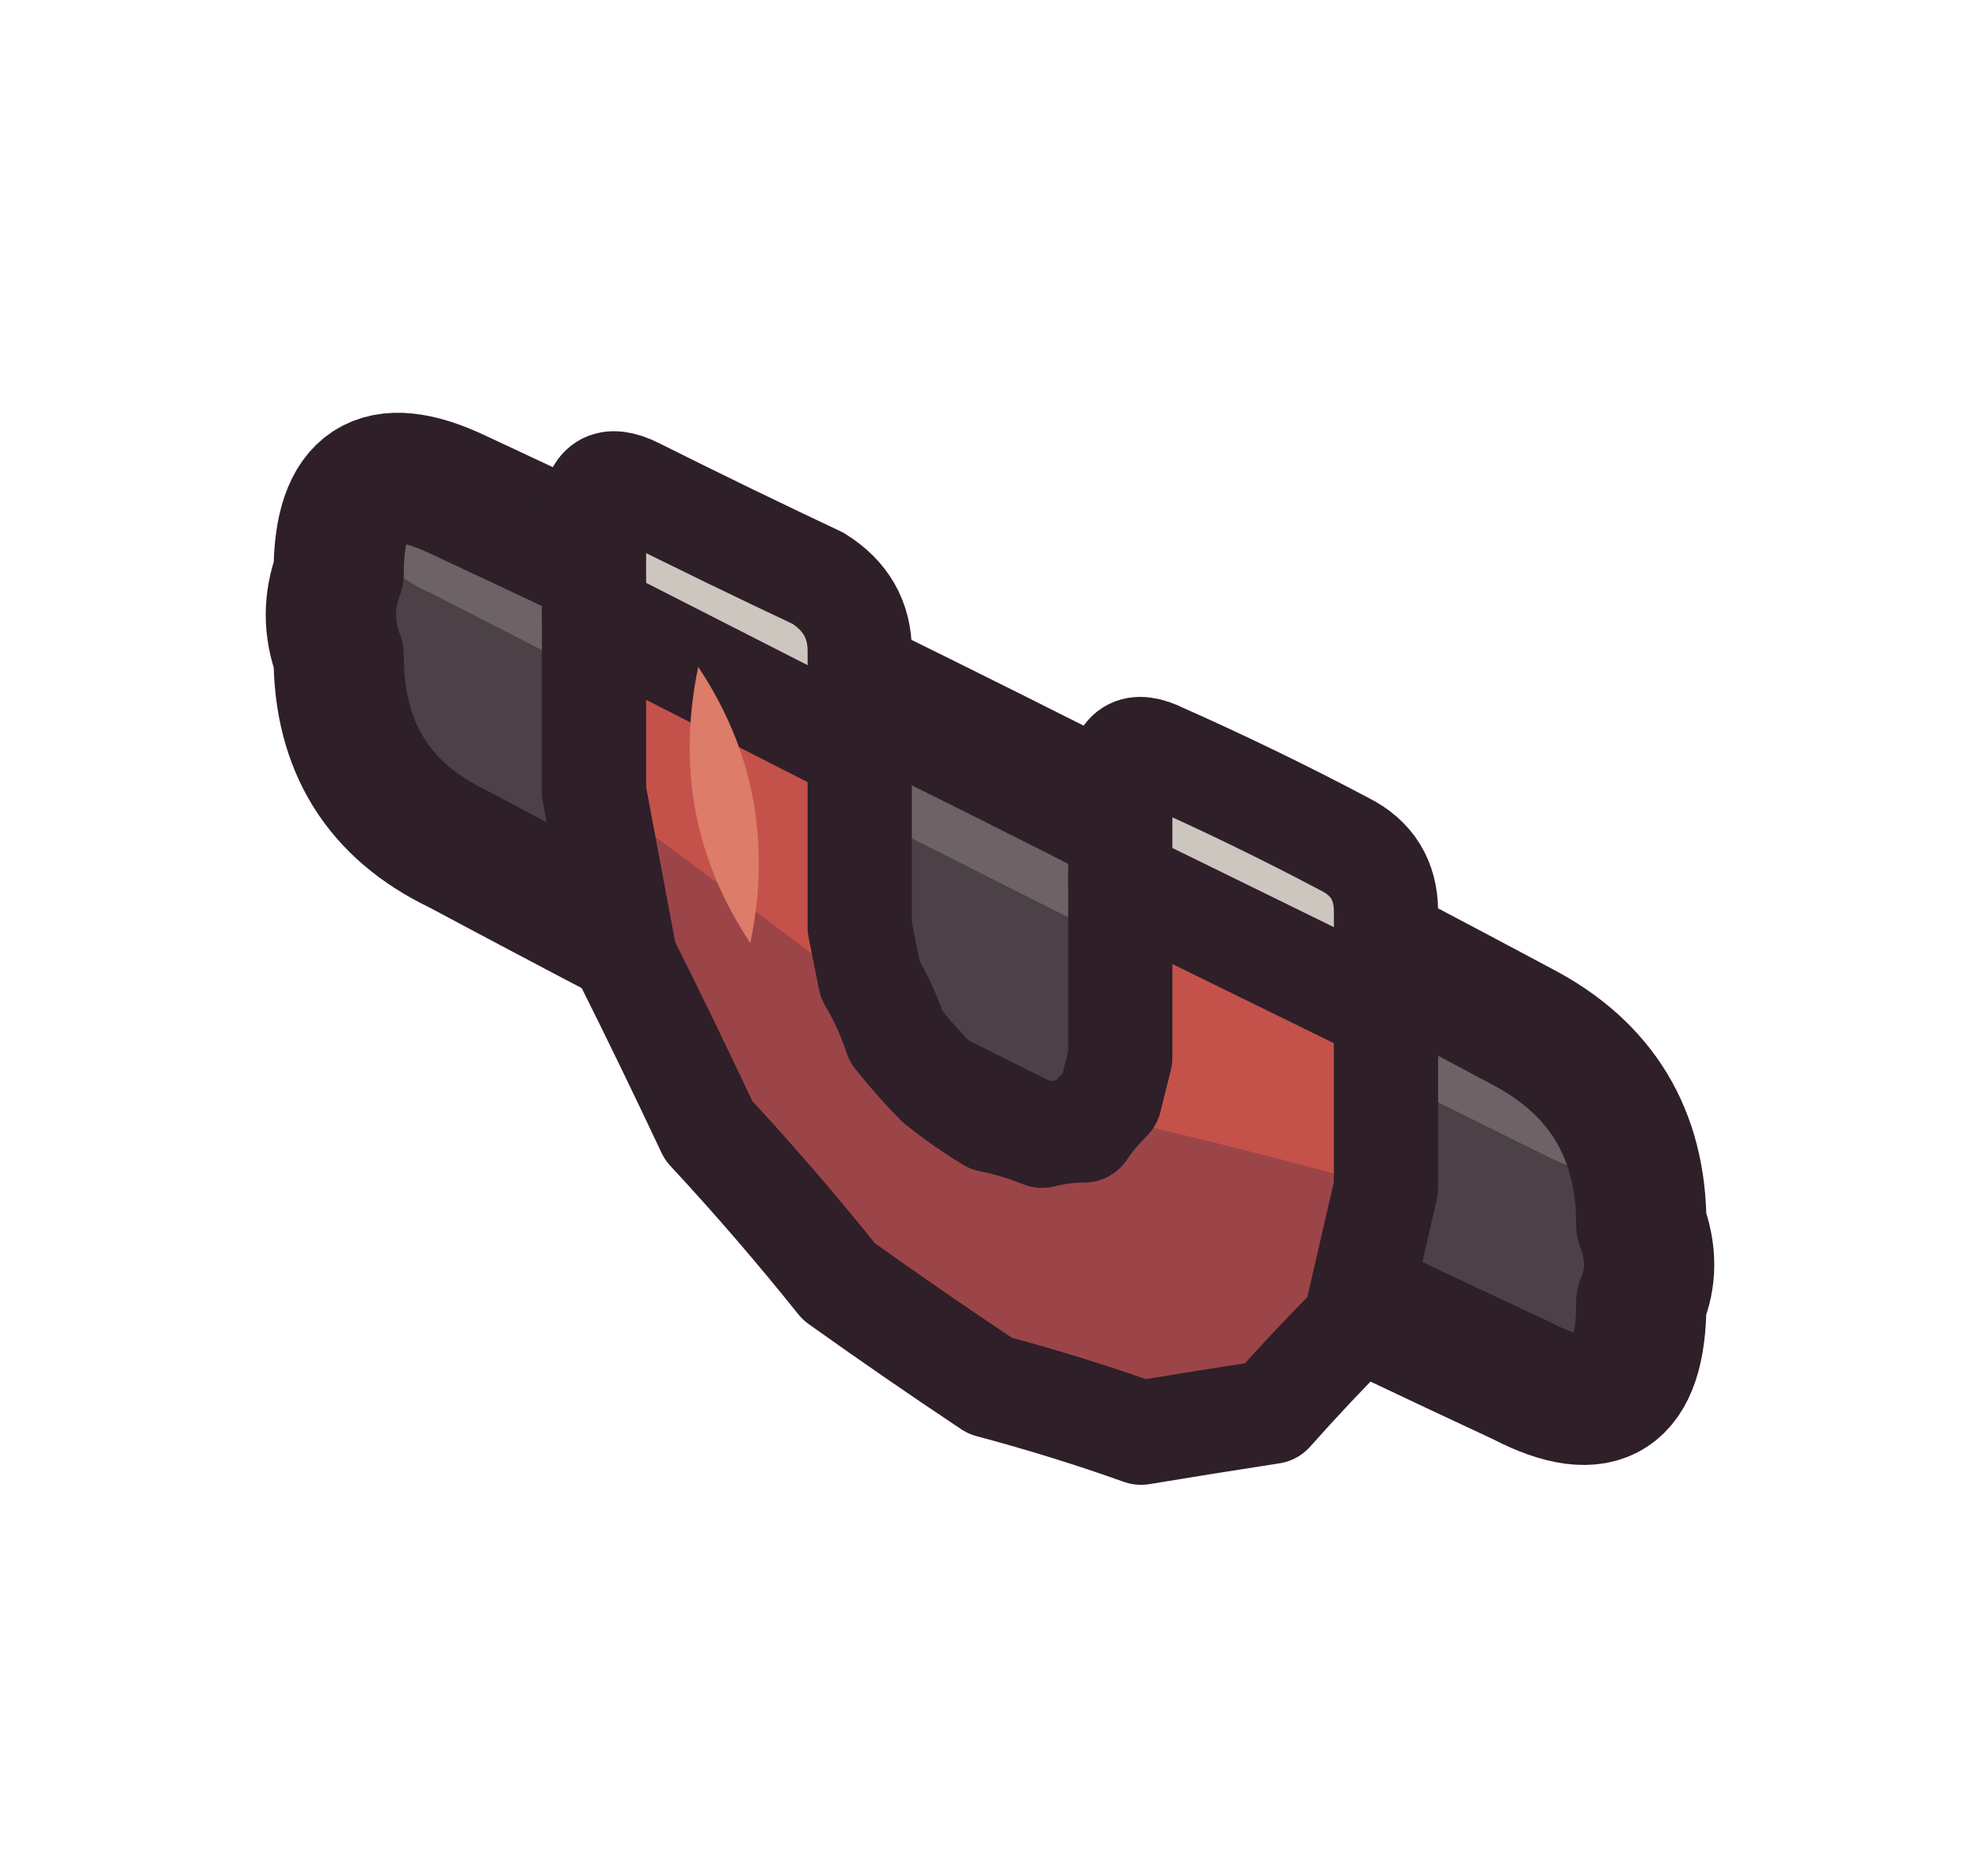
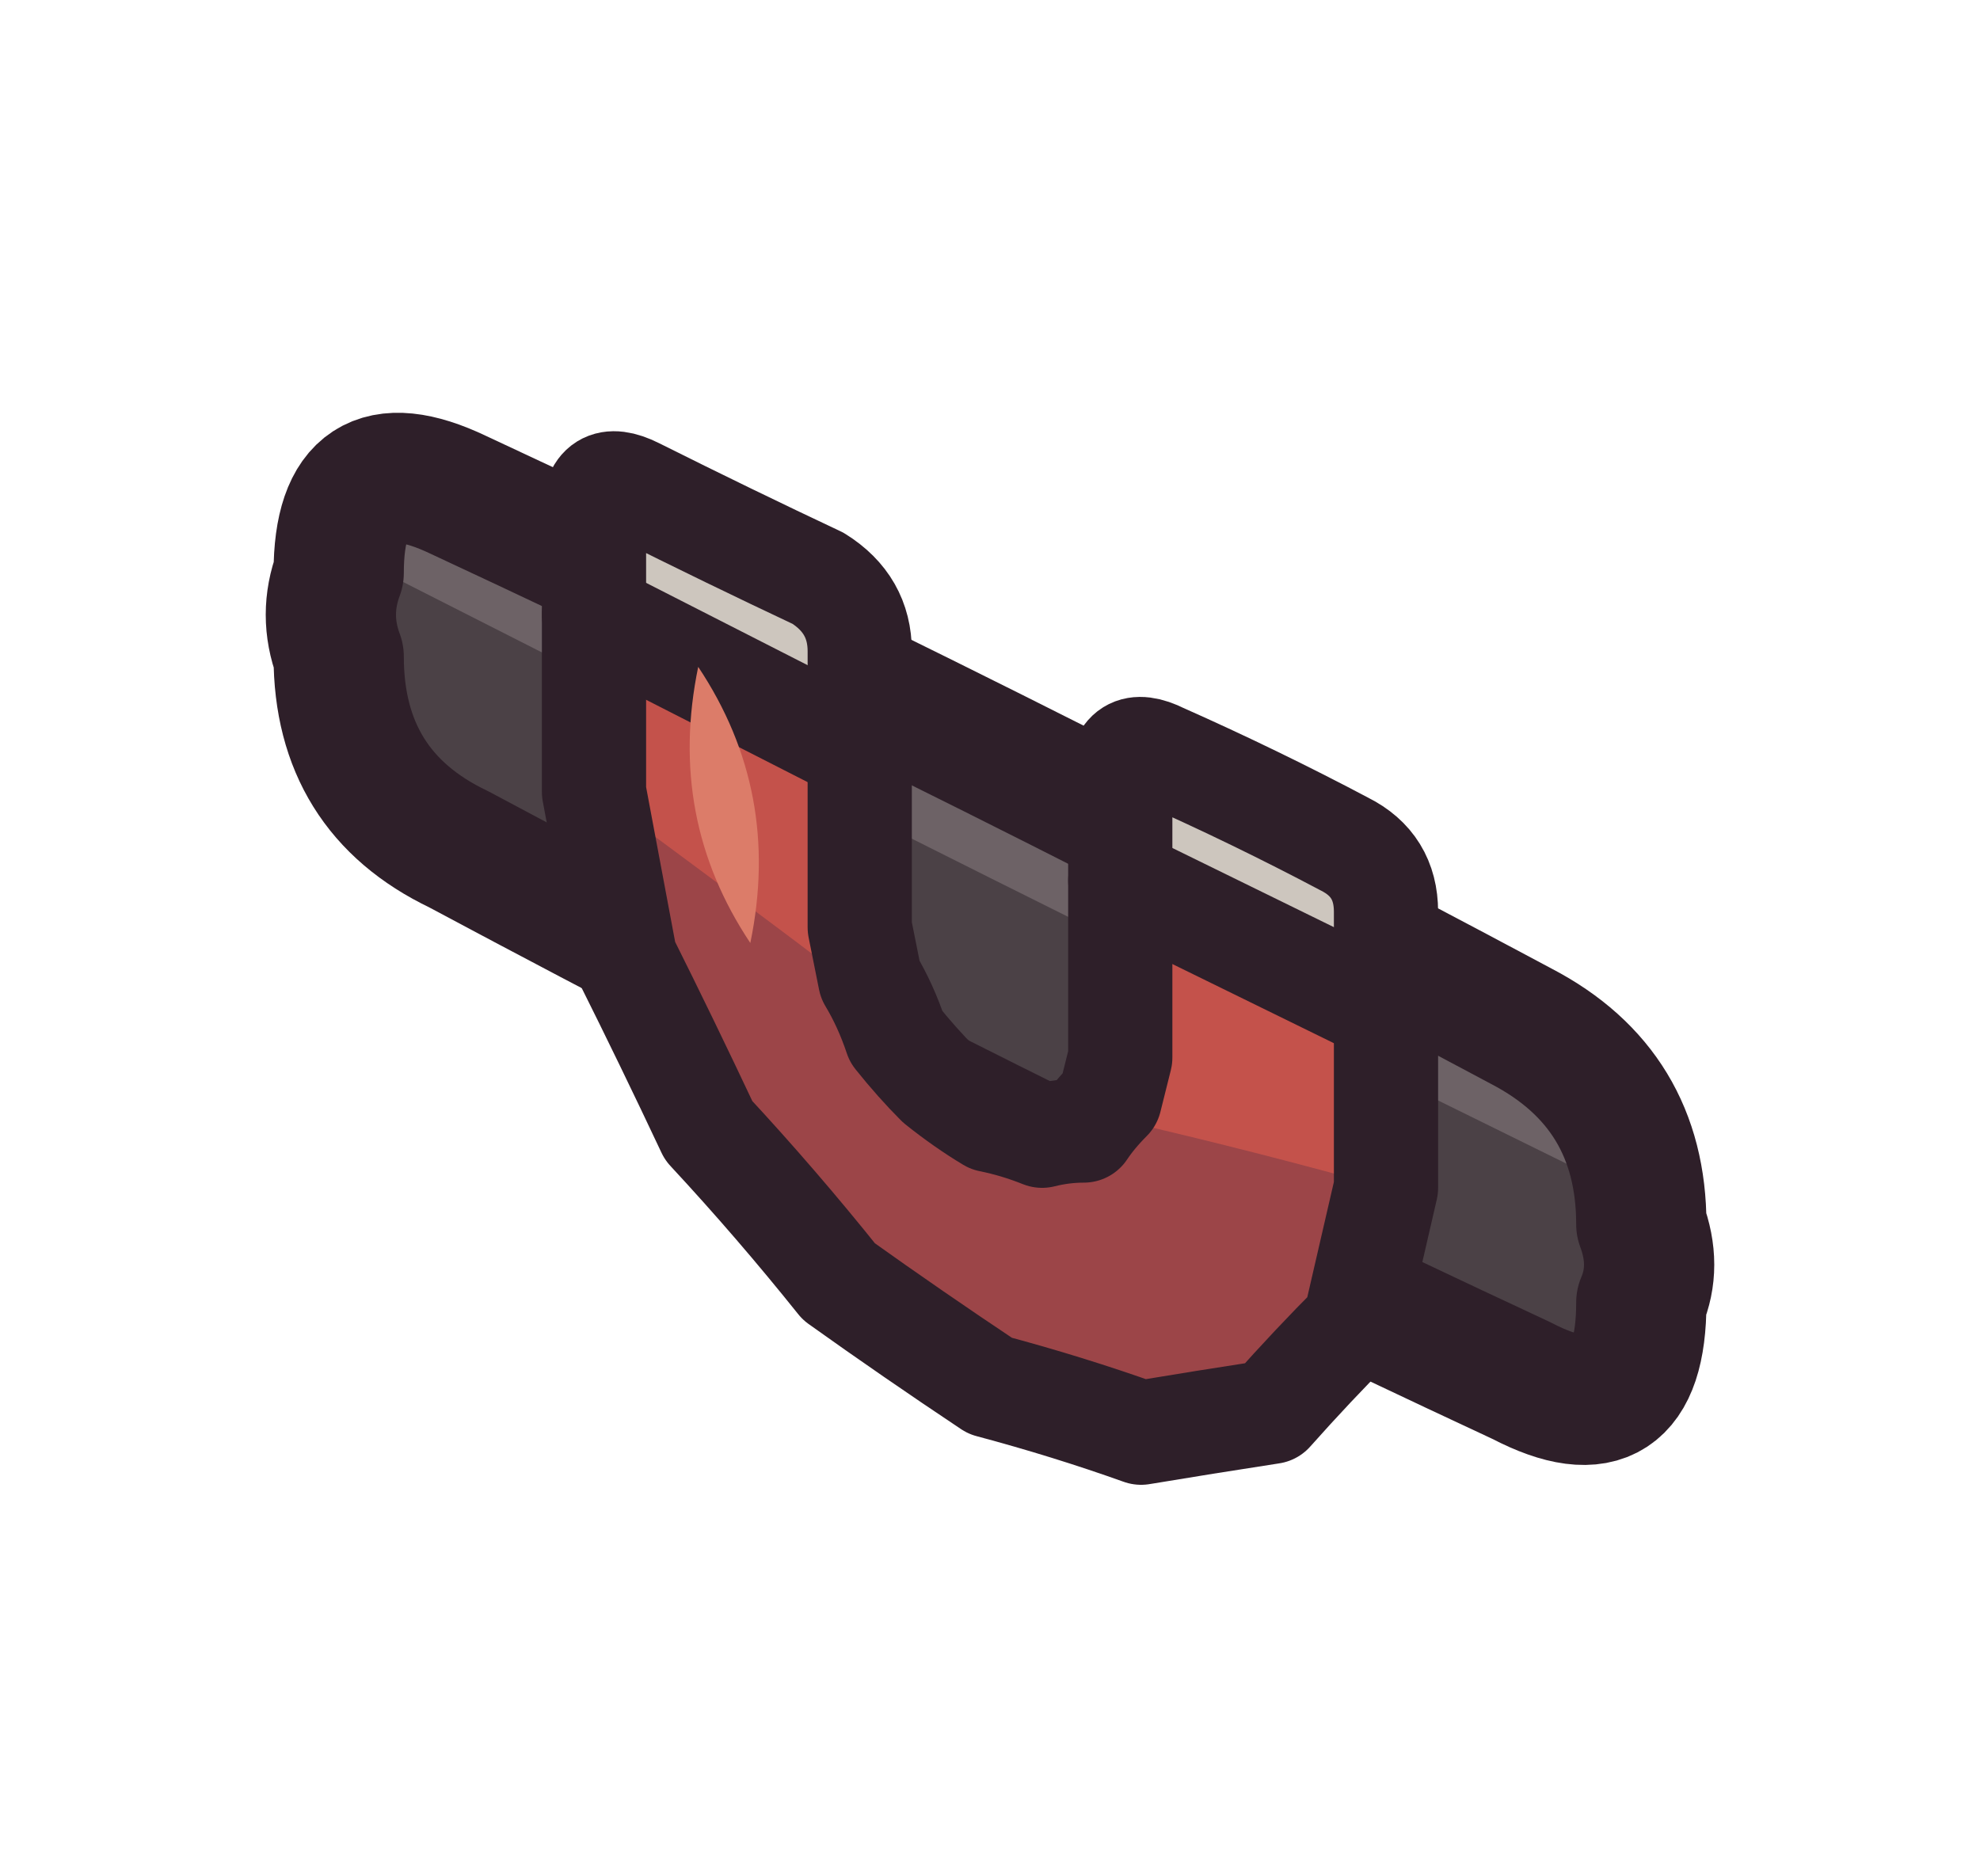
<svg xmlns="http://www.w3.org/2000/svg" viewBox="0 0 38 36" width="38" height="36">
  <g id="p-lock">
    <path d="M8.8 9.5Q19.1 14.3 29.2 19.7Q31.5 20.9 31.5 23.5Q31.8 24.3 31.5 25Q31.5 27.7 29.2 26.5Q18.9 21.7 8.8 16.3Q6.5 15.2 6.5 12.6Q6.2 11.8 6.5 11Q6.5 8.4 8.8 9.5Z" fill="#4b4146" />
-     <path d="M8.3 9.2Q19 14.5 29.7 20Q31.5 20.9 31.5 22.9Q31.4 22 31.5 21.1Q31.5 23.1 29.7 22.2Q19 16.9 8.3 11.4Q6.5 10.6 6.5 8.6Q6.6 9.5 6.5 10.4Q6.5 8.4 8.3 9.2Z" fill="#6d6266" />
+     <path d="M7.4 8.8Q19 14.5 30.6 20.4Q31.5 20.9 31.5 21.9Q31.6 22 31.5 22.1Q31.5 23.1 30.6 22.6Q19 16.9 7.4 11Q6.5 10.6 6.5 9.6Q6.4 9.5 6.5 9.4Q6.5 8.4 7.4 8.8Z" fill="#6d6266" />
    <path d="M8.8 9.5Q19.1 14.3 29.2 19.7Q31.5 20.9 31.5 23.5Q31.8 24.3 31.5 25Q31.5 27.7 29.2 26.5Q18.9 21.7 8.8 16.3Q6.5 15.2 6.5 12.6Q6.2 11.8 6.5 11Q6.5 8.4 8.8 9.5Z" fill="none" stroke="#2e1f29" stroke-width="2.5" stroke-linecap="round" stroke-linejoin="round" />
    <path d="M11.4 9.9Q11.4 12.6 11.4 15.2Q11.7 16.8 12 18.4Q12.8 20 13.6 21.7Q14.9 23.1 16.1 24.6Q17.5 25.6 19 26.6Q20.5 27 21.9 27.5Q23.1 27.3 24.4 27.1Q25.2 26.2 26 25.4Q26.3 24.1 26.6 22.8Q26.6 20.2 26.6 17.5Q26.6 16.6 25.8 16.2Q24.1 15.3 22.3 14.5Q21.5 14.1 21.5 15Q21.5 17.6 21.5 20.3Q21.4 20.7 21.3 21.1Q21 21.4 20.8 21.7Q20.4 21.7 20 21.8Q19.5 21.6 19 21.5Q18.5 21.2 18 20.8Q17.6 20.4 17.2 19.9Q17 19.3 16.7 18.8Q16.6 18.3 16.5 17.8Q16.5 15.1 16.5 12.5Q16.5 11.6 15.7 11.1Q14 10.3 12.2 9.4Q11.4 9 11.4 9.9Z" fill="#c4524b" />
    <path d="M11.4 15.2Q11.7 16.8 12 18.4Q12.8 20 13.6 21.7Q14.9 23.1 16.1 24.6Q17.5 25.6 19 26.6Q20.5 27 21.9 27.5Q23.1 27.3 24.4 27.1Q25.2 26.2 26 25.4Q26.3 24.1 26.6 22.8Q24.1 22.1 21.5 21.5Q21.4 21.6 21.3 21.7Q21 21.8 20.8 21.8Q20.4 21.7 20 21.6Q19.5 21.4 19 21.2Q18.5 20.9 18 20.6Q17.6 20.3 17.2 20Q17 19.7 16.7 19.4Q16.6 19.2 16.5 19Q14 17.1 11.4 15.2Z" fill="#3f2541" fill-opacity="0.3" />
    <path d="M16.1 11.3Q14 10.3 11.8 9.2Q11.4 9 11.4 9.5Q11.4 10.4 11.4 11.3Q11.4 11.8 11.8 12Q14 13.1 16.1 14.1Q16.5 14.4 16.5 13.9Q16.5 13 16.5 12.1Q16.5 11.6 16.1 11.3Z" fill="#cdc6be" />
    <path d="M16.5 14.4L11.4 11.8" fill="none" stroke="#2e1f29" stroke-width="2" stroke-linecap="round" stroke-linejoin="round" />
    <path d="M21.9 14.3Q24.1 15.3 26.2 16.4Q26.6 16.6 26.6 17.1Q26.6 18 26.6 18.9Q26.6 19.4 26.2 19.2Q24.1 18.1 21.9 17.1Q21.5 16.9 21.5 16.4Q21.5 15.5 21.5 14.6Q21.5 14.1 21.9 14.3Z" fill="#cdc6be" />
    <path d="M21.5 16.9L26.6 19.4" fill="none" stroke="#2e1f29" stroke-width="2" stroke-linecap="round" stroke-linejoin="round" />
    <path d="M13.4 12.8Q15 15.2 14.4 18.1Q12.8 15.7 13.4 12.8Z" fill="#dc7c69" />
    <path d="M11.4 9.9Q11.4 12.6 11.4 15.2Q11.7 16.8 12 18.4Q12.8 20 13.6 21.7Q14.9 23.1 16.1 24.6Q17.5 25.6 19 26.6Q20.5 27 21.9 27.5Q23.1 27.3 24.4 27.1Q25.2 26.2 26 25.4Q26.3 24.1 26.6 22.8Q26.6 20.2 26.6 17.5Q26.6 16.6 25.8 16.2Q24.1 15.3 22.3 14.5Q21.5 14.1 21.5 15Q21.5 17.6 21.5 20.3Q21.4 20.7 21.3 21.1Q21 21.4 20.8 21.7Q20.4 21.7 20 21.8Q19.5 21.6 19 21.5Q18.5 21.2 18 20.8Q17.6 20.4 17.2 19.9Q17 19.3 16.7 18.8Q16.6 18.3 16.5 17.8Q16.5 15.1 16.5 12.5Q16.5 11.6 15.7 11.1Q14 10.3 12.2 9.4Q11.4 9 11.4 9.9Z" fill="none" stroke="#2e1f29" stroke-width="2" stroke-linecap="round" stroke-linejoin="round" />
  </g>
</svg>
